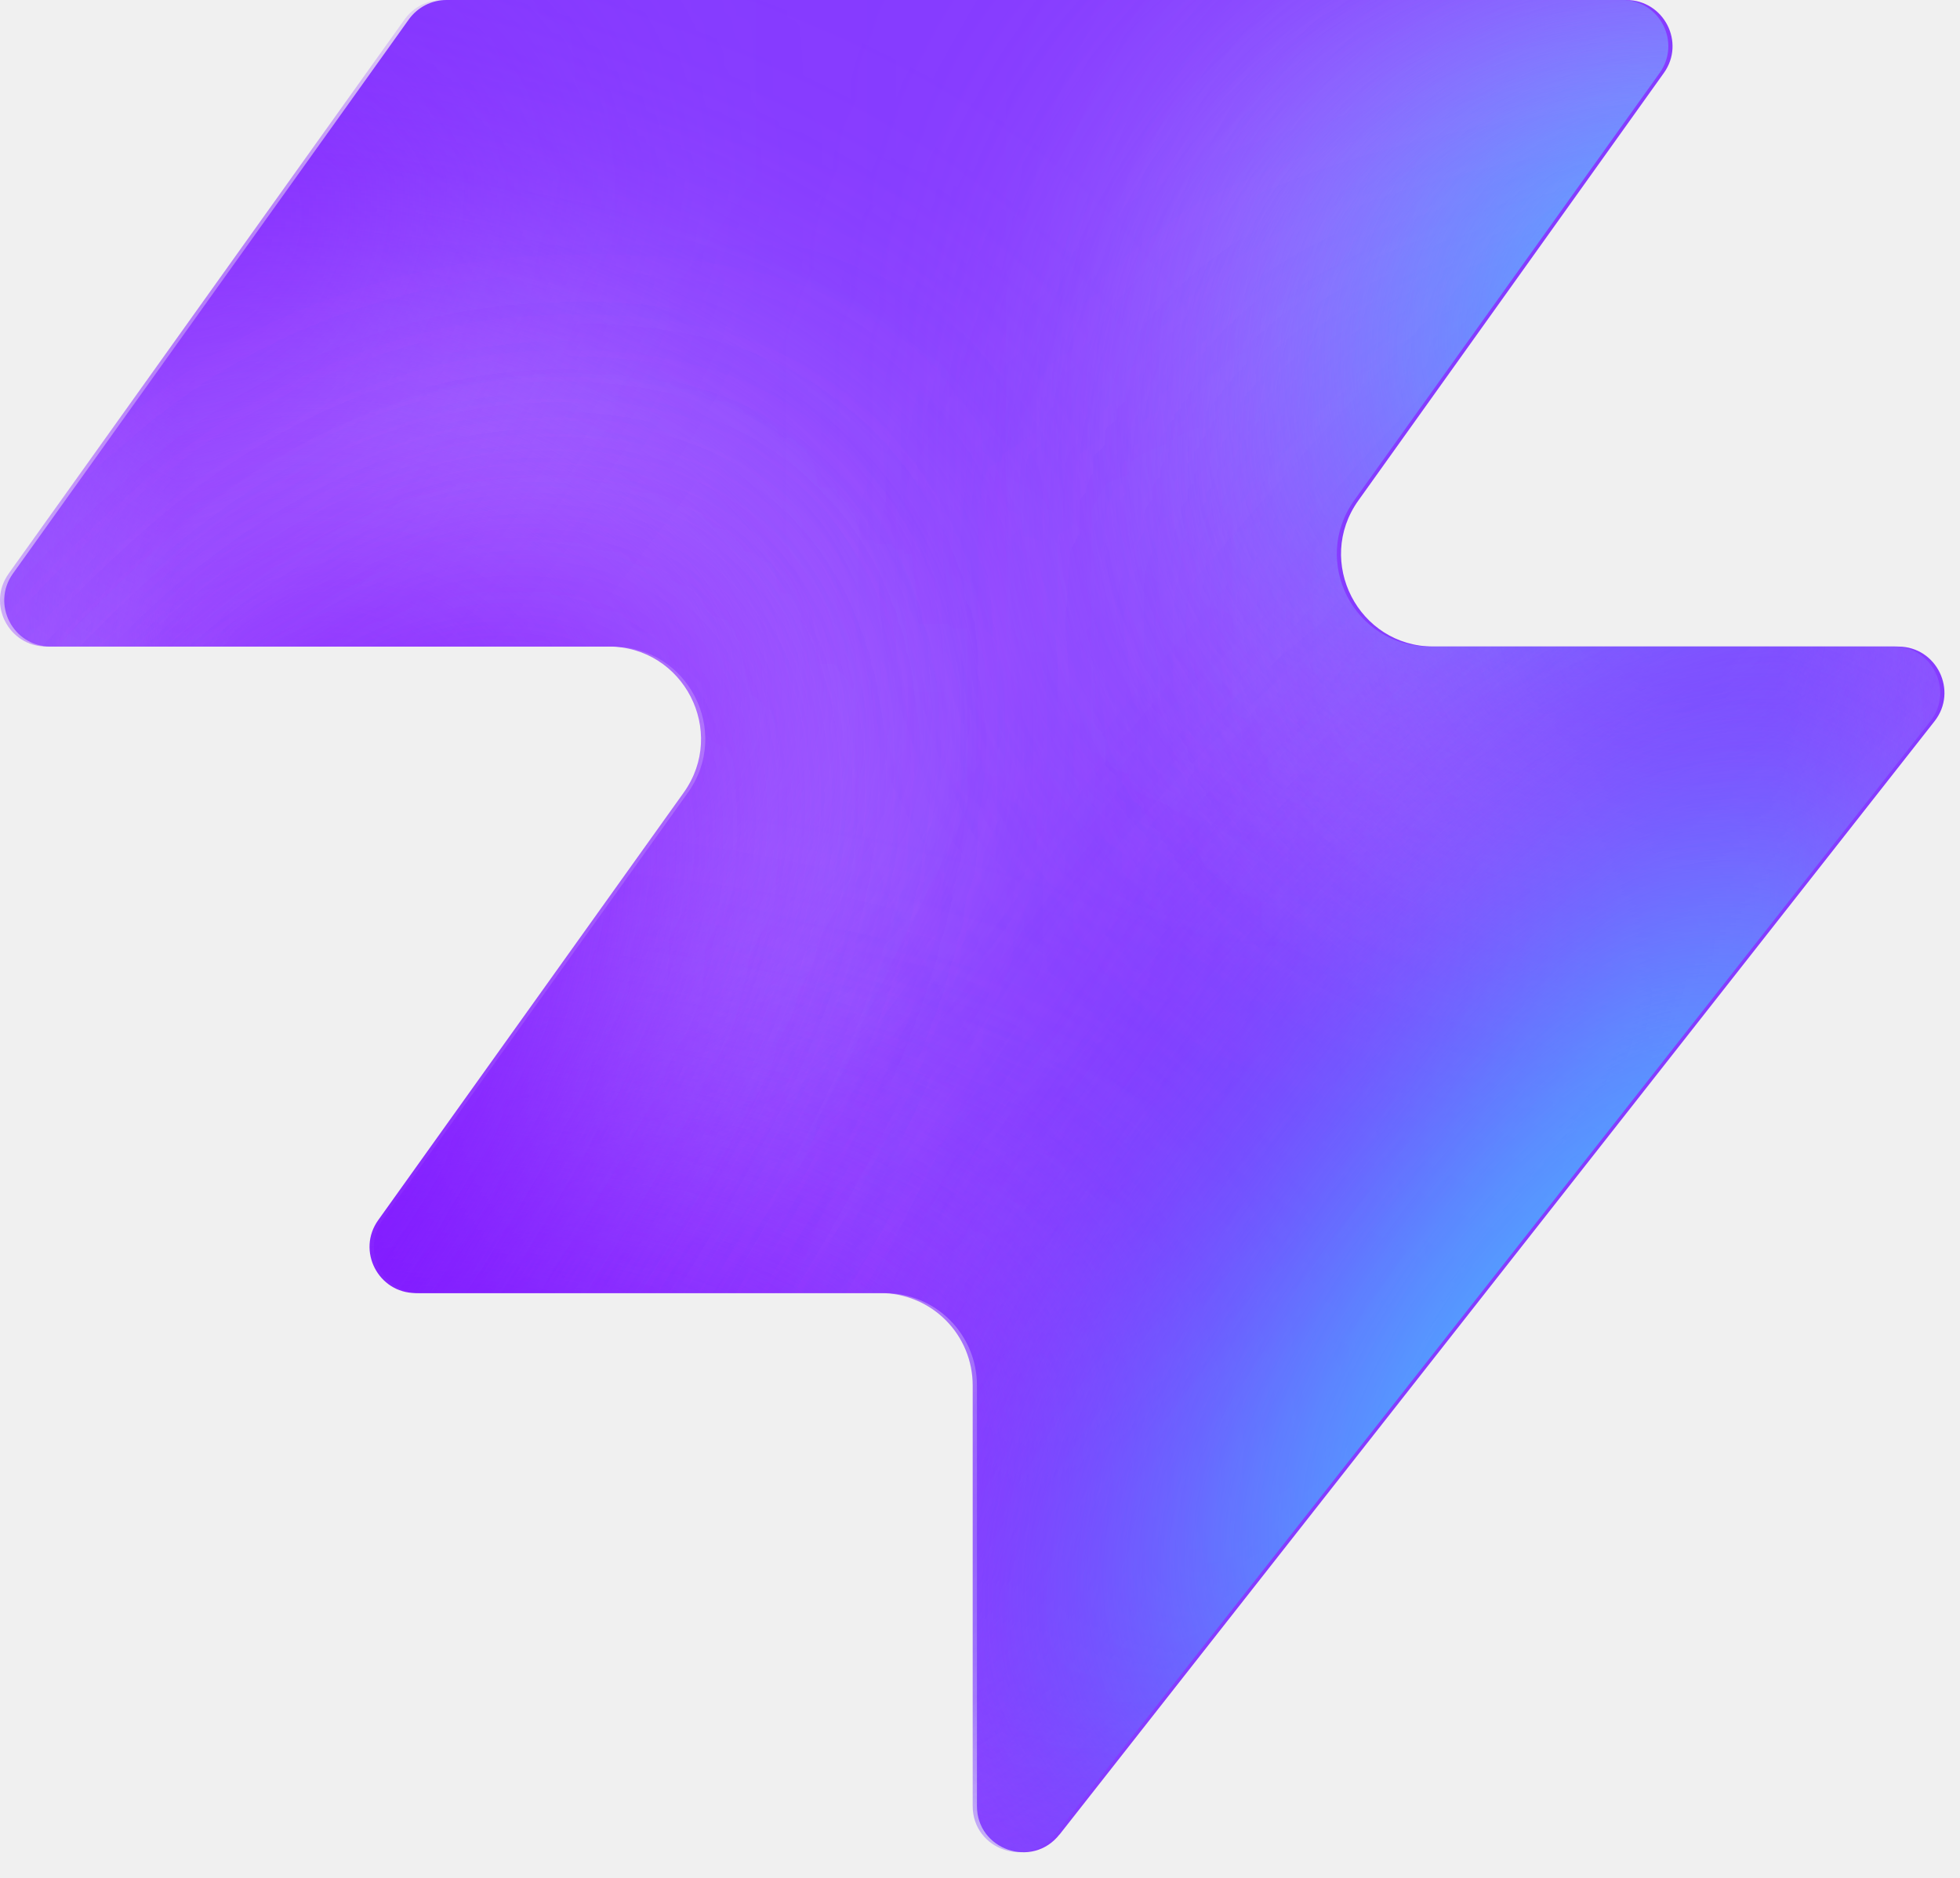
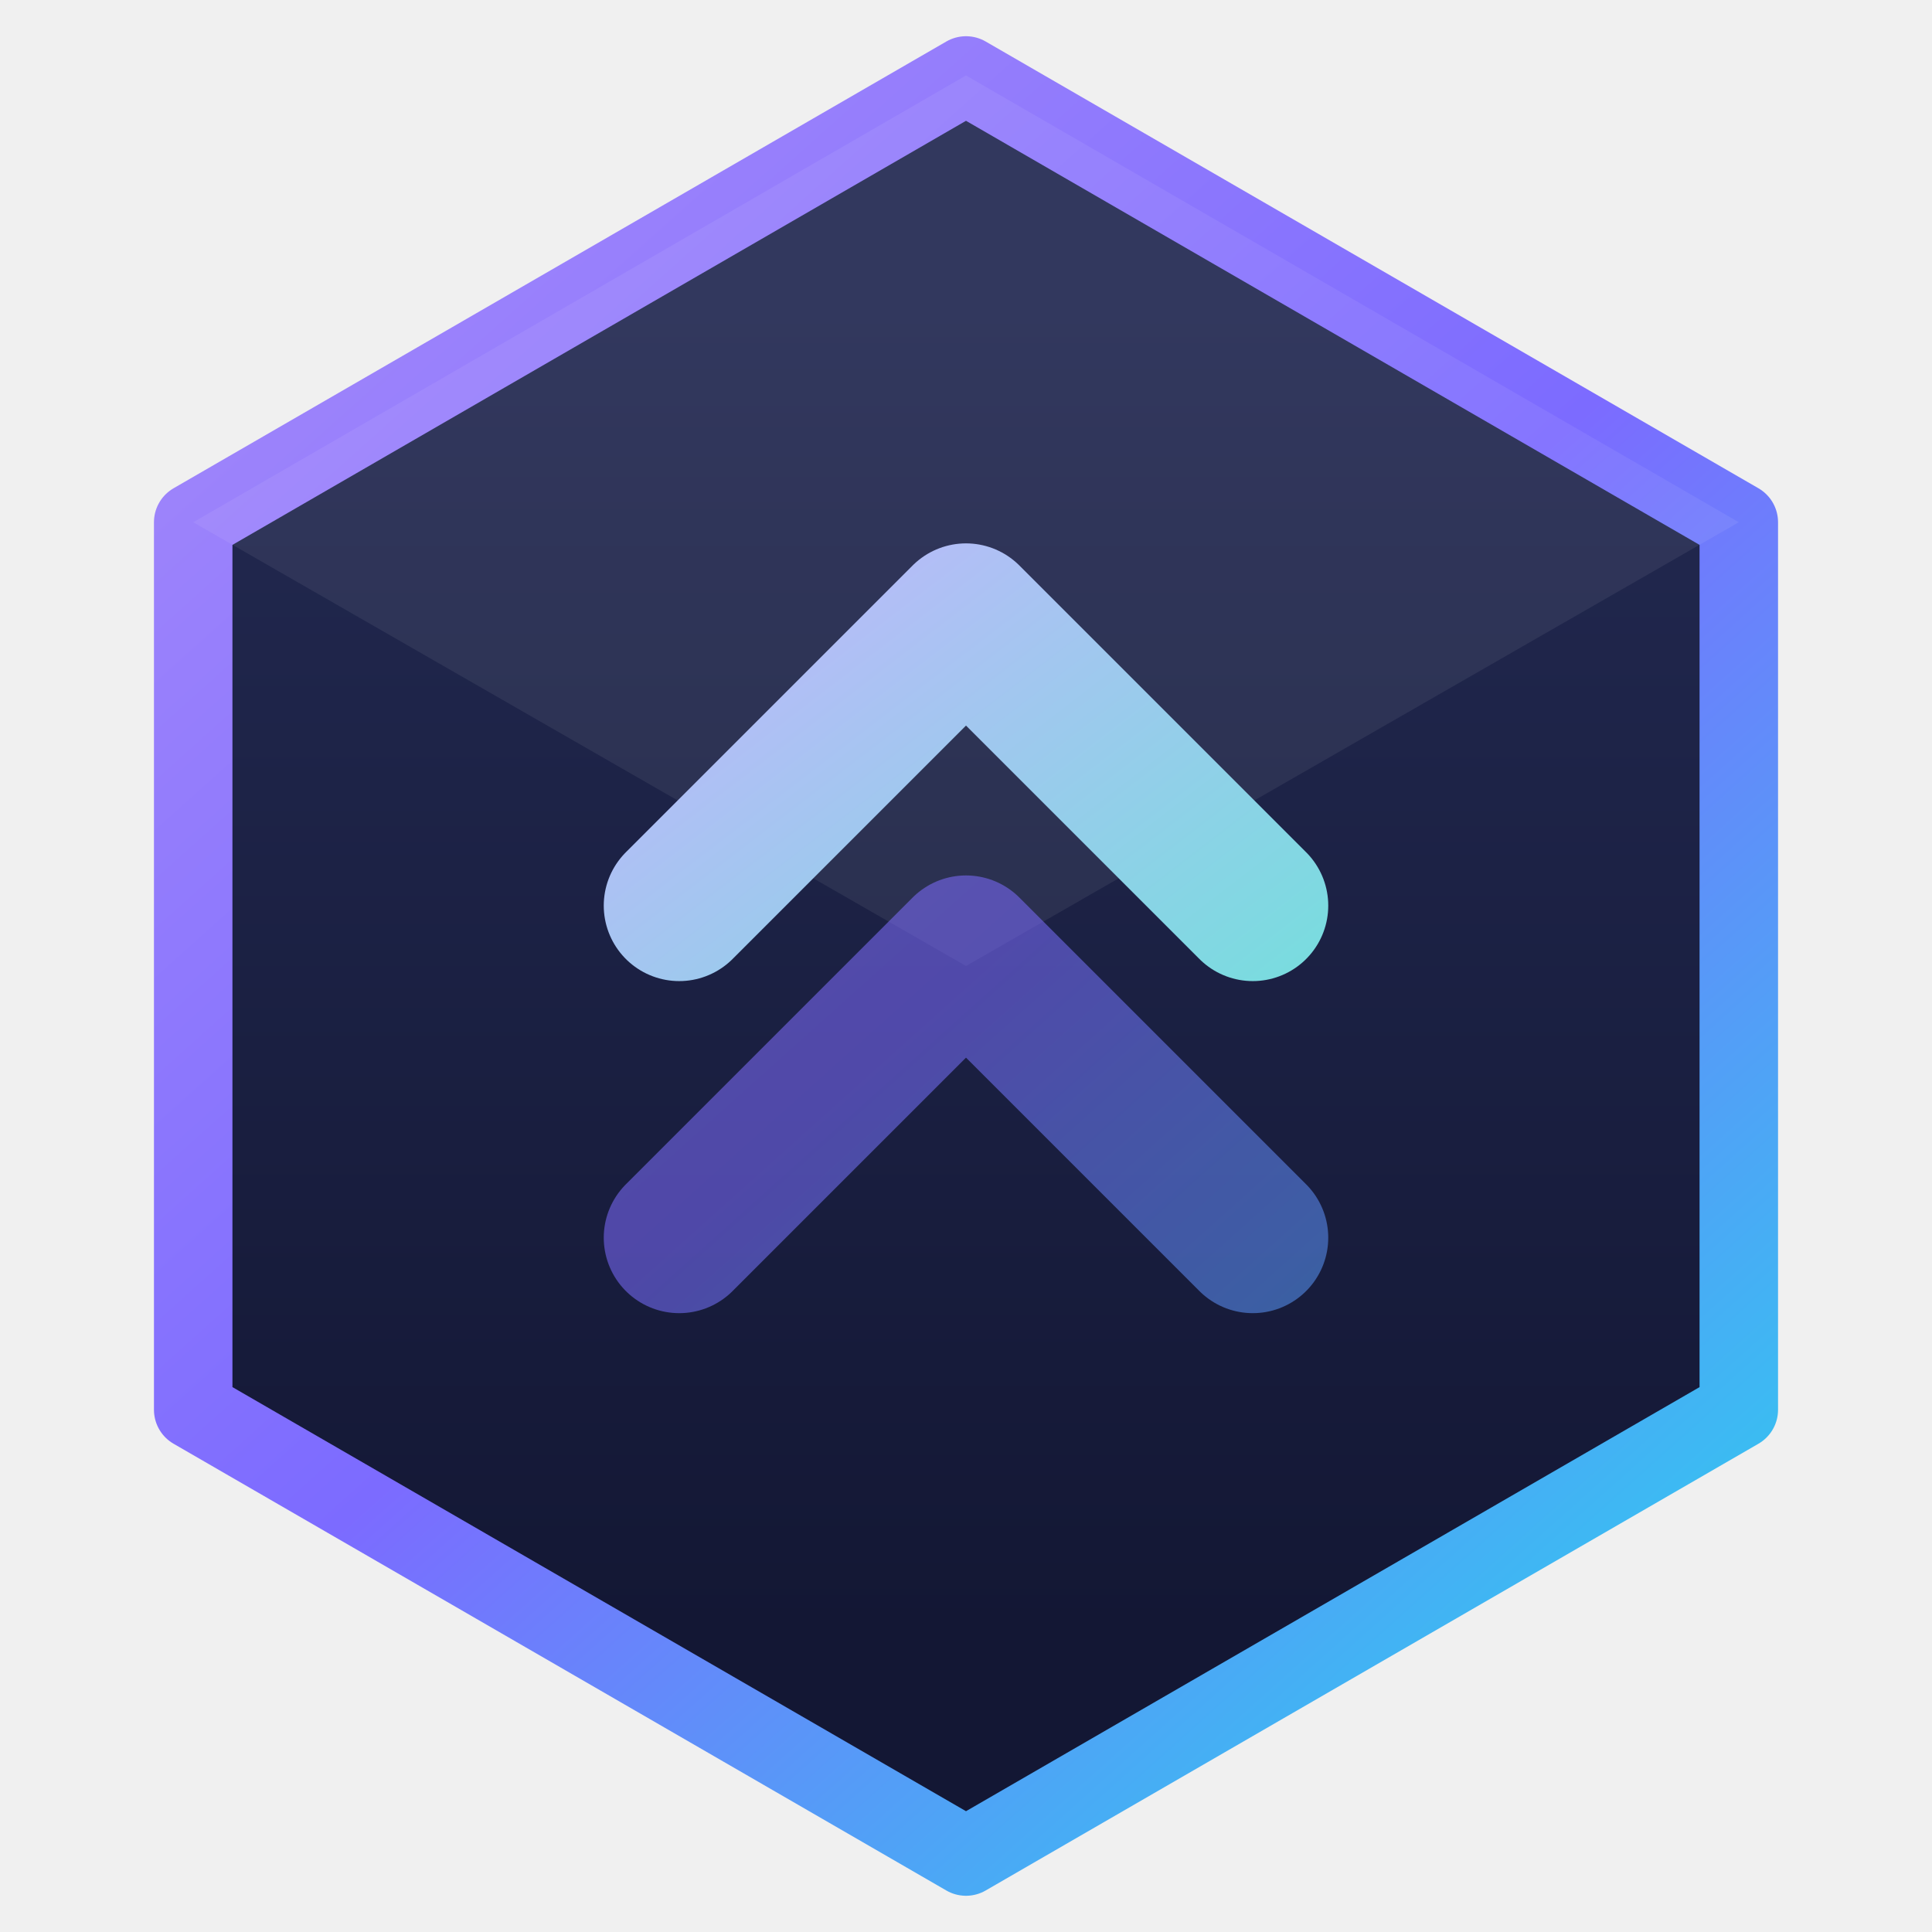
- <svg xmlns="http://www.w3.org/2000/svg" width="48" height="46" fill="none" viewBox="0 0 48 46">
-   <path fill="#863bff" d="M25.946 44.938c-.664.845-2.021.375-2.021-.698V33.937a2.26 2.26 0 0 0-2.262-2.262H10.287c-.92 0-1.456-1.04-.92-1.788l7.48-10.471c1.07-1.497 0-3.578-1.842-3.578H1.237c-.92 0-1.456-1.04-.92-1.788L10.013.474c.214-.297.556-.474.92-.474h28.894c.92 0 1.456 1.04.92 1.788l-7.48 10.471c-1.07 1.498 0 3.579 1.842 3.579h11.377c.943 0 1.473 1.088.89 1.83L25.947 44.94z" style="fill:#863bff;fill:color(display-p3 .525 .23 1);fill-opacity:1" />
-   <mask id="a" width="48" height="46" x="0" y="0" maskUnits="userSpaceOnUse" style="mask-type:alpha">
-     <path fill="#000" d="M25.842 44.938c-.664.844-2.021.375-2.021-.698V33.937a2.26 2.26 0 0 0-2.262-2.262H10.183c-.92 0-1.456-1.04-.92-1.788l7.48-10.471c1.07-1.498 0-3.579-1.842-3.579H1.133c-.92 0-1.456-1.04-.92-1.787L9.91.473c.214-.297.556-.474.92-.474h28.894c.92 0 1.456 1.04.92 1.788l-7.48 10.471c-1.07 1.498 0 3.578 1.842 3.578h11.377c.943 0 1.473 1.088.89 1.832L25.843 44.94z" style="fill:#000;fill-opacity:1" />
-   </mask>
-   <g mask="url(#a)">
-     <g filter="url(#b)">
-       <ellipse cx="5.508" cy="14.704" fill="#ede6ff" rx="5.508" ry="14.704" style="fill:#ede6ff;fill:color(display-p3 .927 .903 1);fill-opacity:1" transform="matrix(.00324 1 1 -.00324 -4.47 31.516)" />
-     </g>
-     <g filter="url(#c)">
-       <ellipse cx="10.399" cy="29.851" fill="#ede6ff" rx="10.399" ry="29.851" style="fill:#ede6ff;fill:color(display-p3 .927 .903 1);fill-opacity:1" transform="matrix(.00324 1 1 -.00324 -39.328 7.883)" />
-     </g>
-     <g filter="url(#d)">
-       <ellipse cx="5.508" cy="30.487" fill="#7e14ff" rx="5.508" ry="30.487" style="fill:#7e14ff;fill:color(display-p3 .492 .077 1);fill-opacity:1" transform="rotate(89.814 -25.913 -14.639)scale(1 -1)" />
-     </g>
-     <g filter="url(#e)">
-       <ellipse cx="5.508" cy="30.599" fill="#7e14ff" rx="5.508" ry="30.599" style="fill:#7e14ff;fill:color(display-p3 .492 .077 1);fill-opacity:1" transform="rotate(89.814 -32.644 -3.334)scale(1 -1)" />
-     </g>
-     <g filter="url(#f)">
-       <ellipse cx="5.508" cy="30.599" fill="#7e14ff" rx="5.508" ry="30.599" style="fill:#7e14ff;fill:color(display-p3 .492 .077 1);fill-opacity:1" transform="matrix(.00324 1 1 -.00324 -34.34 30.47)" />
-     </g>
-     <g filter="url(#g)">
-       <ellipse cx="14.072" cy="22.078" fill="#ede6ff" rx="14.072" ry="22.078" style="fill:#ede6ff;fill:color(display-p3 .927 .903 1);fill-opacity:1" transform="rotate(93.35 24.506 48.493)scale(-1 1)" />
-     </g>
-     <g filter="url(#h)">
-       <ellipse cx="3.47" cy="21.501" fill="#7e14ff" rx="3.47" ry="21.501" style="fill:#7e14ff;fill:color(display-p3 .492 .077 1);fill-opacity:1" transform="rotate(89.009 28.708 47.59)scale(-1 1)" />
-     </g>
-     <g filter="url(#i)">
-       <ellipse cx="3.47" cy="21.501" fill="#7e14ff" rx="3.47" ry="21.501" style="fill:#7e14ff;fill:color(display-p3 .492 .077 1);fill-opacity:1" transform="rotate(89.009 28.708 47.59)scale(-1 1)" />
-     </g>
-     <g filter="url(#j)">
-       <ellipse cx=".387" cy="8.972" fill="#7e14ff" rx="4.407" ry="29.108" style="fill:#7e14ff;fill:color(display-p3 .492 .077 1);fill-opacity:1" transform="rotate(39.51 .387 8.972)" />
-     </g>
-     <g filter="url(#k)">
-       <ellipse cx="47.523" cy="-6.092" fill="#7e14ff" rx="4.407" ry="29.108" style="fill:#7e14ff;fill:color(display-p3 .492 .077 1);fill-opacity:1" transform="rotate(37.892 47.523 -6.092)" />
-     </g>
-     <g filter="url(#l)">
-       <ellipse cx="41.412" cy="6.333" fill="#47bfff" rx="5.971" ry="9.665" style="fill:#47bfff;fill:color(display-p3 .28 .748 1);fill-opacity:1" transform="rotate(37.892 41.412 6.333)" />
-     </g>
-     <g filter="url(#m)">
-       <ellipse cx="-1.879" cy="38.332" fill="#7e14ff" rx="4.407" ry="29.108" style="fill:#7e14ff;fill:color(display-p3 .492 .077 1);fill-opacity:1" transform="rotate(37.892 -1.88 38.332)" />
-     </g>
-     <g filter="url(#n)">
-       <ellipse cx="-1.879" cy="38.332" fill="#7e14ff" rx="4.407" ry="29.108" style="fill:#7e14ff;fill:color(display-p3 .492 .077 1);fill-opacity:1" transform="rotate(37.892 -1.88 38.332)" />
-     </g>
-     <g filter="url(#o)">
-       <ellipse cx="35.651" cy="29.907" fill="#7e14ff" rx="4.407" ry="29.108" style="fill:#7e14ff;fill:color(display-p3 .492 .077 1);fill-opacity:1" transform="rotate(37.892 35.651 29.907)" />
-     </g>
-     <g filter="url(#p)">
-       <ellipse cx="38.418" cy="32.4" fill="#47bfff" rx="5.971" ry="15.297" style="fill:#47bfff;fill:color(display-p3 .28 .748 1);fill-opacity:1" transform="rotate(37.892 38.418 32.4)" />
-     </g>
-   </g>
+ <svg xmlns="http://www.w3.org/2000/svg" viewBox="0 0 64 64" fill="none">
  <defs>
-     <filter id="b" width="60.045" height="41.654" x="-19.77" y="16.149" color-interpolation-filters="sRGB" filterUnits="userSpaceOnUse">
-       <feFlood flood-opacity="0" result="BackgroundImageFix" />
-       <feBlend in="SourceGraphic" in2="BackgroundImageFix" result="shape" />
-       <feGaussianBlur result="effect1_foregroundBlur_2002_17158" stdDeviation="7.659" />
-     </filter>
-     <filter id="c" width="90.34" height="51.437" x="-54.613" y="-7.533" color-interpolation-filters="sRGB" filterUnits="userSpaceOnUse">
-       <feFlood flood-opacity="0" result="BackgroundImageFix" />
-       <feBlend in="SourceGraphic" in2="BackgroundImageFix" result="shape" />
-       <feGaussianBlur result="effect1_foregroundBlur_2002_17158" stdDeviation="7.659" />
-     </filter>
-     <filter id="d" width="79.355" height="29.4" x="-49.64" y="2.03" color-interpolation-filters="sRGB" filterUnits="userSpaceOnUse">
-       <feFlood flood-opacity="0" result="BackgroundImageFix" />
-       <feBlend in="SourceGraphic" in2="BackgroundImageFix" result="shape" />
-       <feGaussianBlur result="effect1_foregroundBlur_2002_17158" stdDeviation="4.596" />
-     </filter>
-     <filter id="e" width="79.579" height="29.4" x="-45.045" y="20.029" color-interpolation-filters="sRGB" filterUnits="userSpaceOnUse">
-       <feFlood flood-opacity="0" result="BackgroundImageFix" />
-       <feBlend in="SourceGraphic" in2="BackgroundImageFix" result="shape" />
-       <feGaussianBlur result="effect1_foregroundBlur_2002_17158" stdDeviation="4.596" />
-     </filter>
-     <filter id="f" width="79.579" height="29.4" x="-43.513" y="21.178" color-interpolation-filters="sRGB" filterUnits="userSpaceOnUse">
-       <feFlood flood-opacity="0" result="BackgroundImageFix" />
-       <feBlend in="SourceGraphic" in2="BackgroundImageFix" result="shape" />
-       <feGaussianBlur result="effect1_foregroundBlur_2002_17158" stdDeviation="4.596" />
-     </filter>
-     <filter id="g" width="74.749" height="58.852" x="15.756" y="-17.901" color-interpolation-filters="sRGB" filterUnits="userSpaceOnUse">
-       <feFlood flood-opacity="0" result="BackgroundImageFix" />
-       <feBlend in="SourceGraphic" in2="BackgroundImageFix" result="shape" />
-       <feGaussianBlur result="effect1_foregroundBlur_2002_17158" stdDeviation="7.659" />
-     </filter>
-     <filter id="h" width="61.377" height="25.362" x="23.548" y="2.284" color-interpolation-filters="sRGB" filterUnits="userSpaceOnUse">
-       <feFlood flood-opacity="0" result="BackgroundImageFix" />
-       <feBlend in="SourceGraphic" in2="BackgroundImageFix" result="shape" />
-       <feGaussianBlur result="effect1_foregroundBlur_2002_17158" stdDeviation="4.596" />
-     </filter>
-     <filter id="i" width="61.377" height="25.362" x="23.548" y="2.284" color-interpolation-filters="sRGB" filterUnits="userSpaceOnUse">
-       <feFlood flood-opacity="0" result="BackgroundImageFix" />
-       <feBlend in="SourceGraphic" in2="BackgroundImageFix" result="shape" />
-       <feGaussianBlur result="effect1_foregroundBlur_2002_17158" stdDeviation="4.596" />
-     </filter>
-     <filter id="j" width="56.045" height="63.649" x="-27.636" y="-22.853" color-interpolation-filters="sRGB" filterUnits="userSpaceOnUse">
-       <feFlood flood-opacity="0" result="BackgroundImageFix" />
-       <feBlend in="SourceGraphic" in2="BackgroundImageFix" result="shape" />
-       <feGaussianBlur result="effect1_foregroundBlur_2002_17158" stdDeviation="4.596" />
-     </filter>
-     <filter id="k" width="54.814" height="64.646" x="20.116" y="-38.415" color-interpolation-filters="sRGB" filterUnits="userSpaceOnUse">
-       <feFlood flood-opacity="0" result="BackgroundImageFix" />
-       <feBlend in="SourceGraphic" in2="BackgroundImageFix" result="shape" />
-       <feGaussianBlur result="effect1_foregroundBlur_2002_17158" stdDeviation="4.596" />
-     </filter>
-     <filter id="l" width="33.541" height="35.313" x="24.641" y="-11.323" color-interpolation-filters="sRGB" filterUnits="userSpaceOnUse">
-       <feFlood flood-opacity="0" result="BackgroundImageFix" />
-       <feBlend in="SourceGraphic" in2="BackgroundImageFix" result="shape" />
-       <feGaussianBlur result="effect1_foregroundBlur_2002_17158" stdDeviation="4.596" />
-     </filter>
-     <filter id="m" width="54.814" height="64.646" x="-29.286" y="6.009" color-interpolation-filters="sRGB" filterUnits="userSpaceOnUse">
-       <feFlood flood-opacity="0" result="BackgroundImageFix" />
-       <feBlend in="SourceGraphic" in2="BackgroundImageFix" result="shape" />
-       <feGaussianBlur result="effect1_foregroundBlur_2002_17158" stdDeviation="4.596" />
-     </filter>
-     <filter id="n" width="54.814" height="64.646" x="-29.286" y="6.009" color-interpolation-filters="sRGB" filterUnits="userSpaceOnUse">
-       <feFlood flood-opacity="0" result="BackgroundImageFix" />
-       <feBlend in="SourceGraphic" in2="BackgroundImageFix" result="shape" />
-       <feGaussianBlur result="effect1_foregroundBlur_2002_17158" stdDeviation="4.596" />
-     </filter>
-     <filter id="o" width="54.814" height="64.646" x="8.244" y="-2.416" color-interpolation-filters="sRGB" filterUnits="userSpaceOnUse">
-       <feFlood flood-opacity="0" result="BackgroundImageFix" />
-       <feBlend in="SourceGraphic" in2="BackgroundImageFix" result="shape" />
-       <feGaussianBlur result="effect1_foregroundBlur_2002_17158" stdDeviation="4.596" />
-     </filter>
-     <filter id="p" width="39.409" height="43.623" x="18.713" y="10.588" color-interpolation-filters="sRGB" filterUnits="userSpaceOnUse">
-       <feFlood flood-opacity="0" result="BackgroundImageFix" />
-       <feBlend in="SourceGraphic" in2="BackgroundImageFix" result="shape" />
-       <feGaussianBlur result="effect1_foregroundBlur_2002_17158" stdDeviation="4.596" />
-     </filter>
+     <linearGradient id="gv" x1="6" y1="3" x2="58" y2="61" gradientUnits="userSpaceOnUse">
+       <stop stop-color="#A78BFA" />
+       <stop offset=".5" stop-color="#7C6BFF" />
+       <stop offset="1" stop-color="#26D6EE" />
+     </linearGradient>
+     <linearGradient id="gf" x1="32" y1="10" x2="32" y2="54" gradientUnits="userSpaceOnUse">
+       <stop stop-color="#232a52" />
+       <stop offset="1" stop-color="#131734" />
+     </linearGradient>
+     <linearGradient id="gb" x1="22" y1="18" x2="42" y2="44" gradientUnits="userSpaceOnUse">
+       <stop stop-color="#C4B5FD" />
+       <stop offset="1" stop-color="#5EEAD4" />
+     </linearGradient>
  </defs>
+   <polygon points="32,2.5 57.6,17.3 57.6,46.7 32,61.5 6.4,46.7 6.4,17.3" fill="url(#gf)" stroke="url(#gv)" stroke-width="2.6" stroke-linejoin="round" />
+   <polygon points="32,2.5 57.6,17.3 32,32 6.4,17.3" fill="#ffffff" opacity=".07" />
+   <path d="M22.5 30 L32 20.5 L41.5 30" stroke="url(#gb)" stroke-width="5" stroke-linecap="round" stroke-linejoin="round" />
+   <path d="M22.5 41 L32 31.5 L41.5 41" stroke="url(#gv)" stroke-width="5" stroke-linecap="round" stroke-linejoin="round" opacity=".55" />
</svg>
